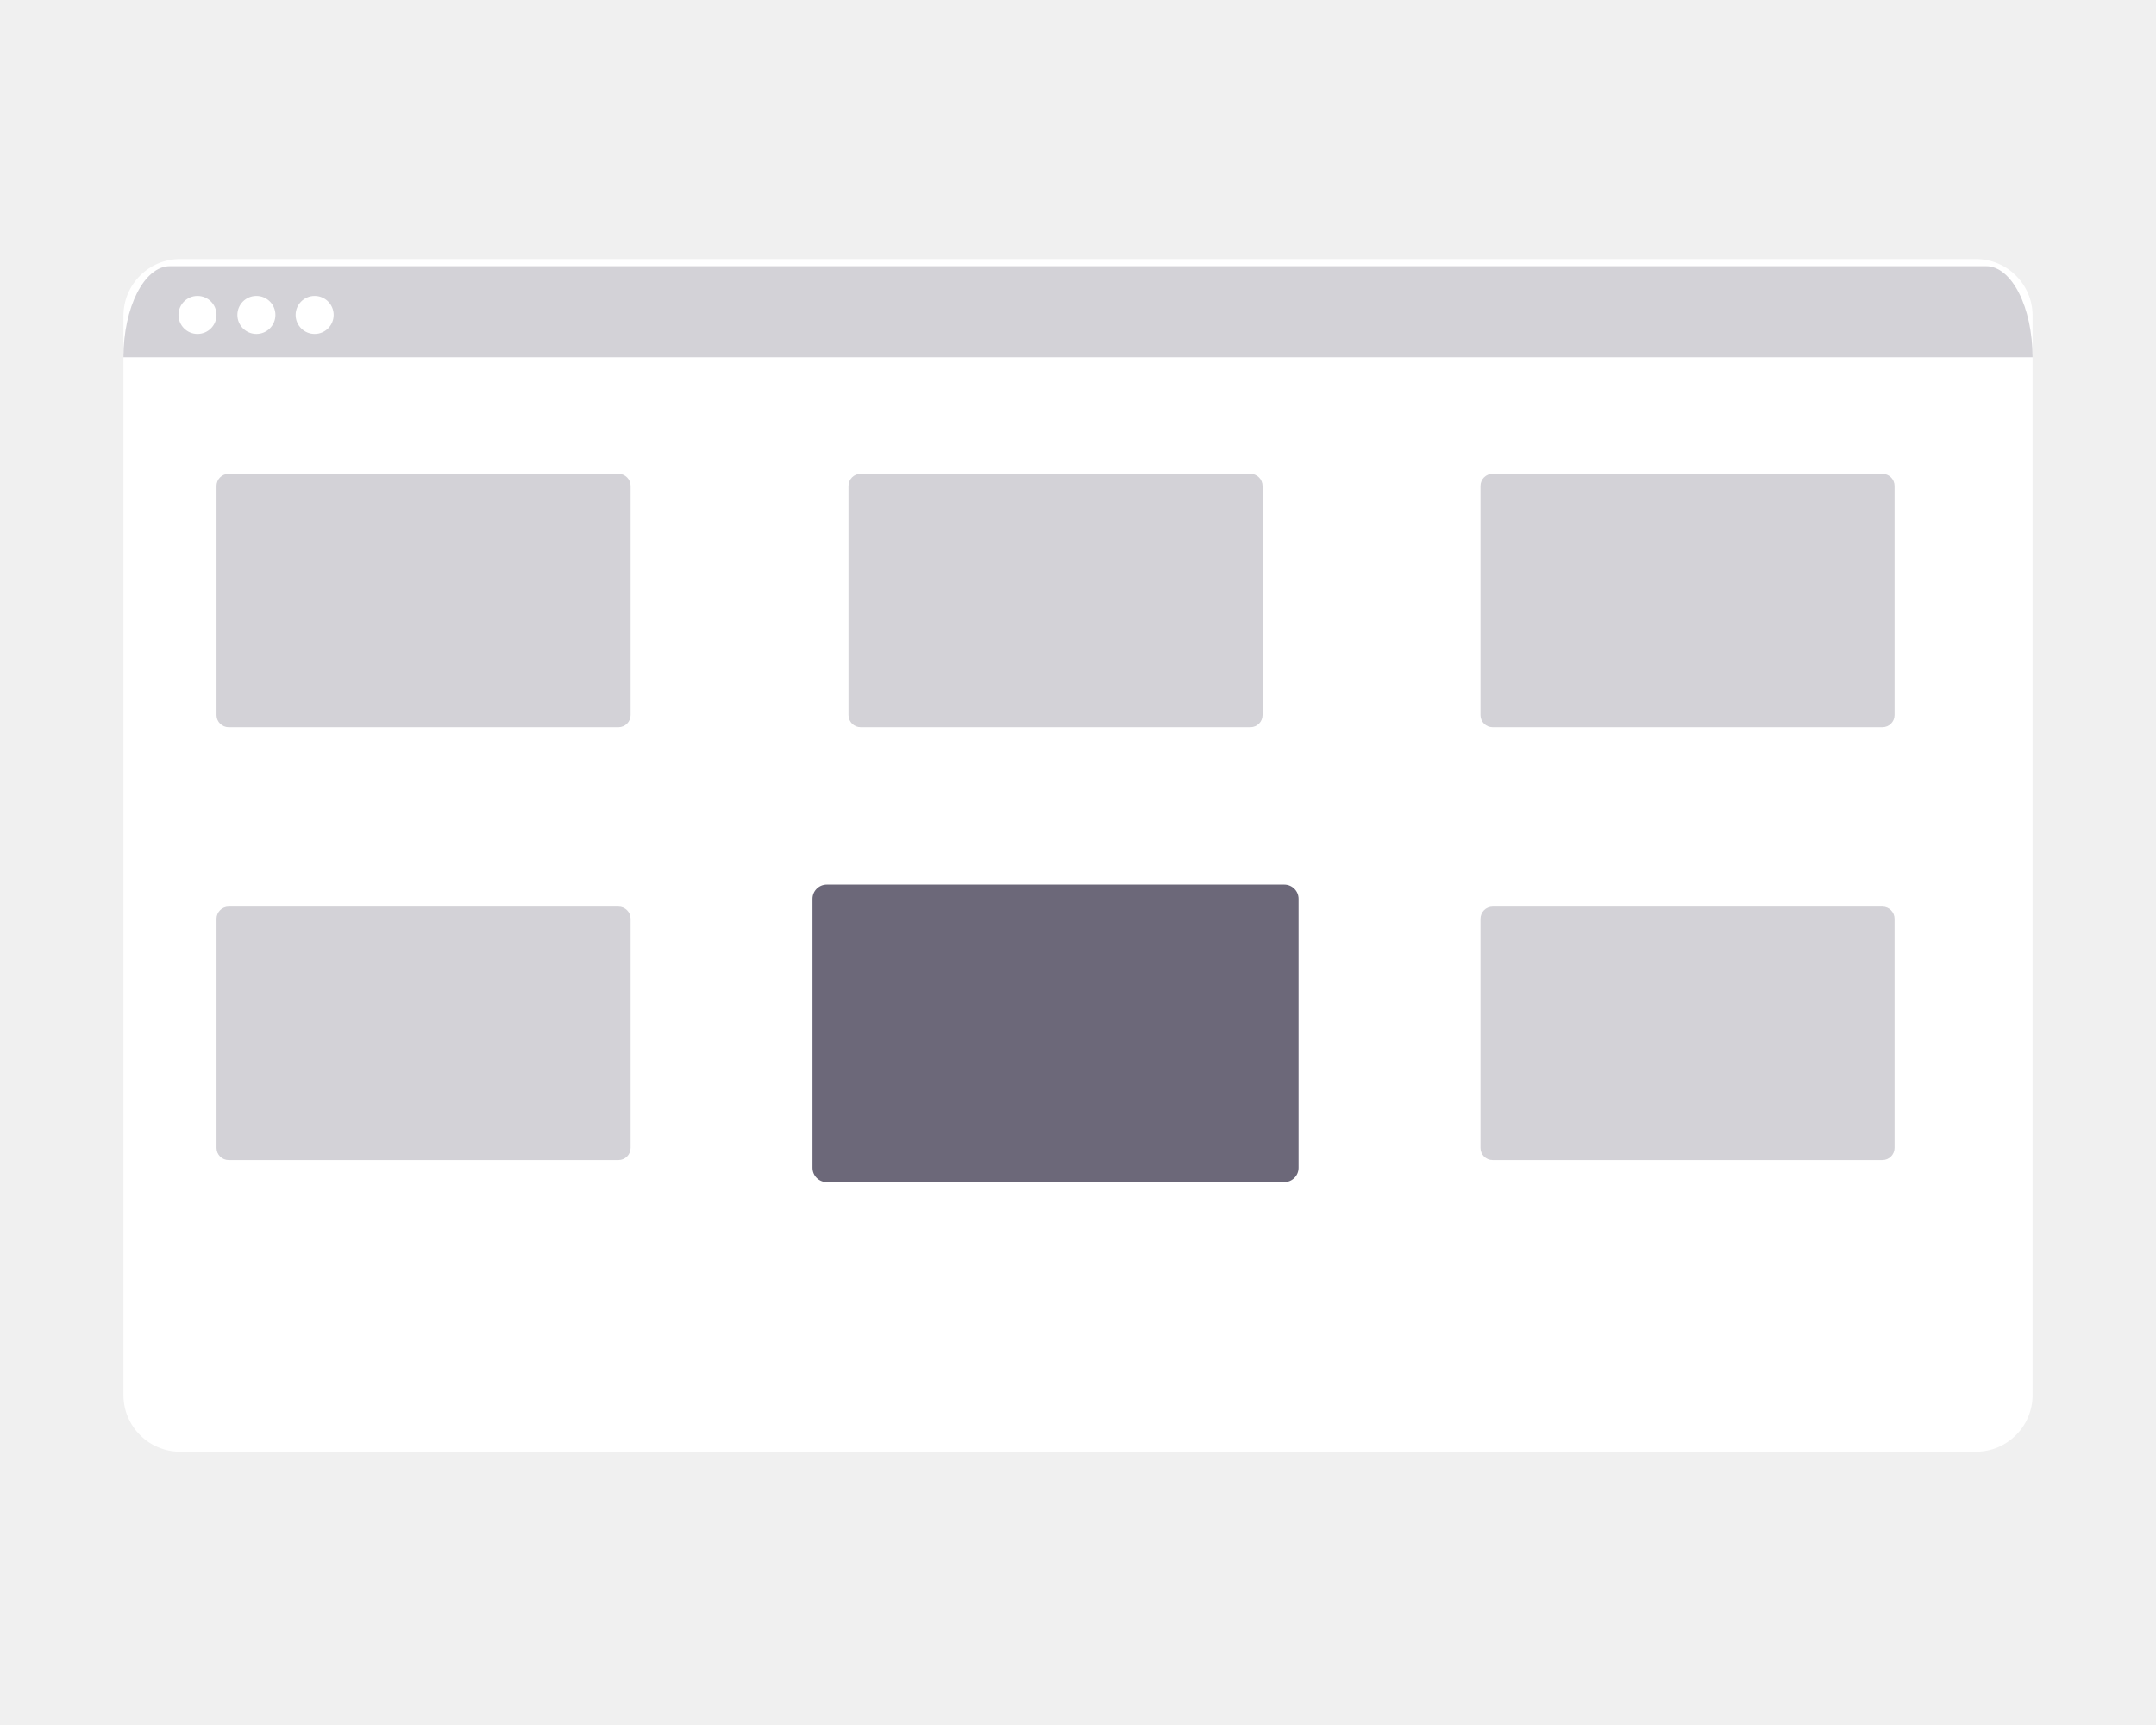
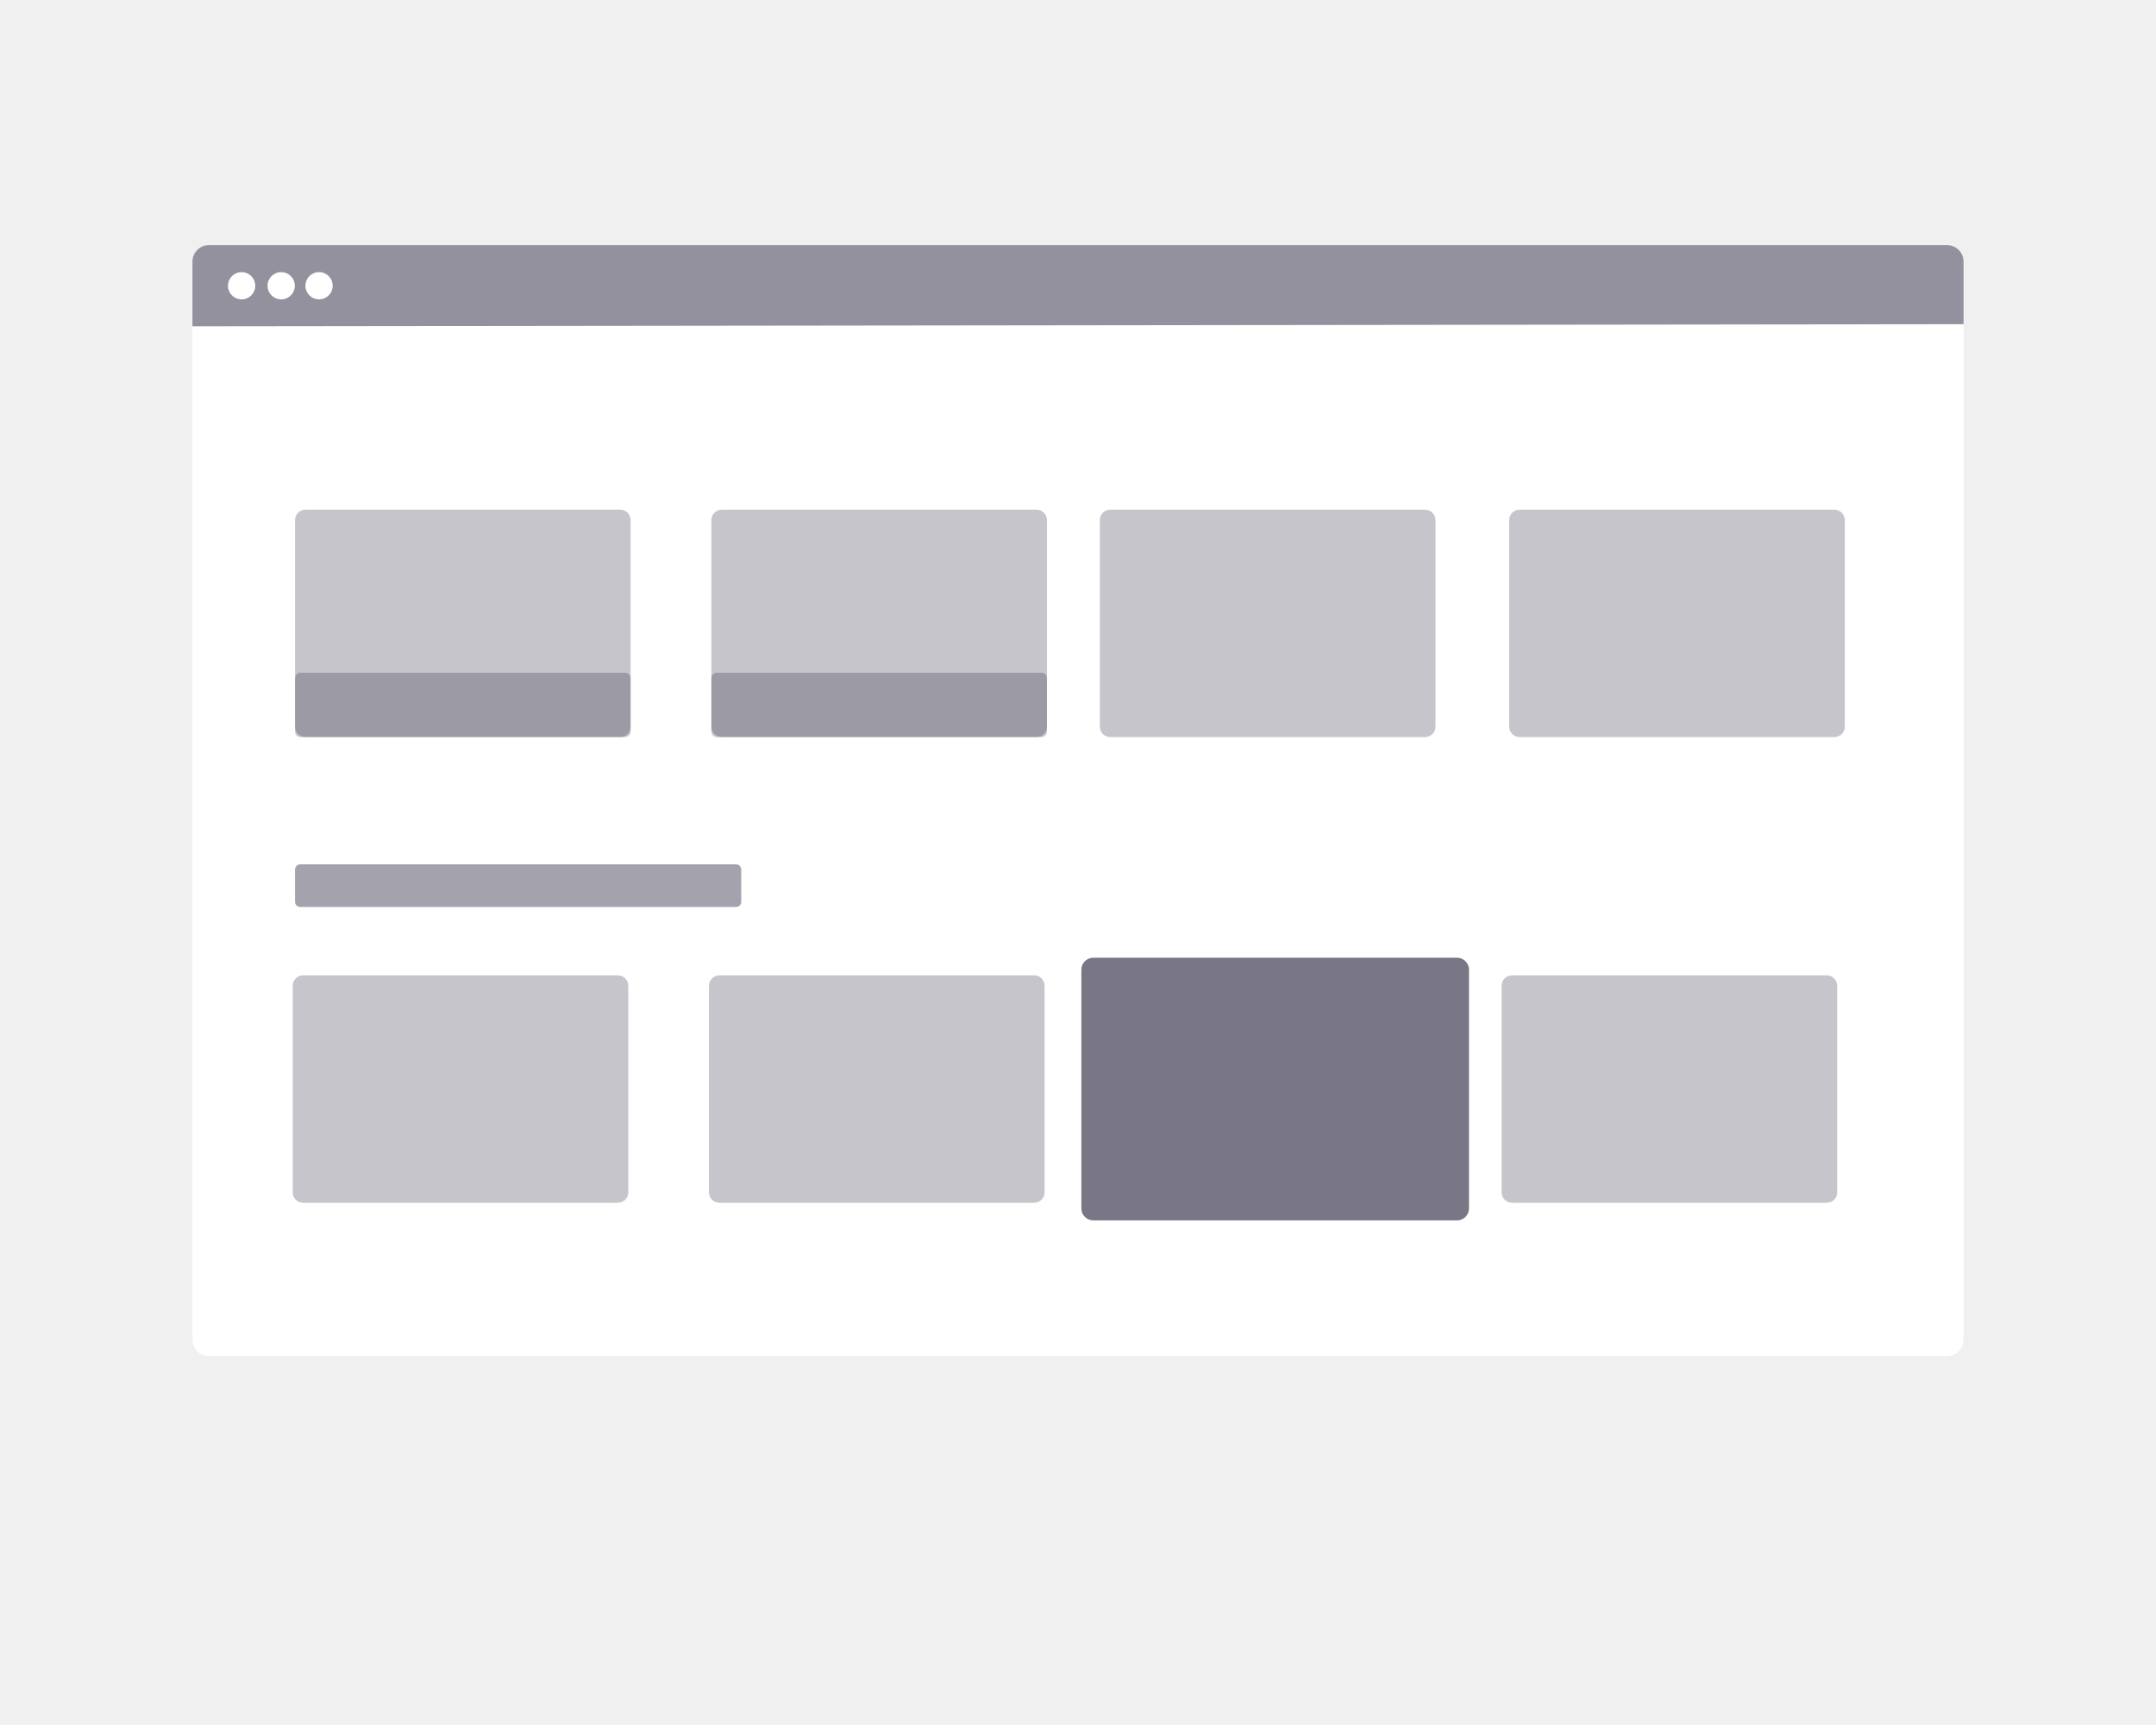
<svg xmlns="http://www.w3.org/2000/svg" id="interface" viewBox="0 0 500 400">
-   <rect x="28.63" y="60.06" width="442.75" height="276.57" rx="13.15" fill="#fff" />
-   <path d="M28.63,82.85h0c0-11.63,4.84-21.13,10.76-21.13H460.61c5.92,0,10.76,9.5,10.76,21.13H28.63Z" fill="#2d2840" opacity="0.21" />
-   <circle cx="45.8" cy="73.03" r="4.41" fill="#fff" />
-   <circle cx="59.46" cy="73.03" r="4.41" fill="#fff" />
-   <circle cx="72.97" cy="73.03" r="4.41" fill="#fff" />
-   <rect x="50.21" y="109.86" width="96.03" height="58.78" rx="2.82" fill="#2d2840" opacity="0.21" />
-   <rect x="196.77" y="109.86" width="96.03" height="58.78" rx="2.82" fill="#2d2840" opacity="0.21" />
-   <rect x="343.34" y="109.86" width="96.03" height="58.78" rx="2.82" fill="#2d2840" opacity="0.21" />
-   <rect x="50.21" y="210.23" width="96.03" height="58.78" rx="2.82" fill="#2d2840" opacity="0.21" />
-   <rect x="188.42" y="205.11" width="112.73" height="69.01" rx="3.32" fill="#2d2840" opacity="0.7" />
-   <rect x="343.34" y="210.23" width="96.03" height="58.78" rx="2.82" fill="#2d2840" opacity="0.21" />
+   <rect x="44.63" y="56.85" width="410.74" height="257.6" rx="3.83" fill="#fff" />
+   <path d="M44.63,75.67v-15a3.85,3.85,0,0,1,3.83-3.84H451.54a3.85,3.85,0,0,1,3.83,3.84v14.5Z" fill="#2d2840" opacity="0.51" />
+   <circle cx="56.03" cy="66.26" r="3.16" fill="#fff" />
+   <circle cx="65.21" cy="66.26" r="3.16" fill="#fff" />
+   <circle cx="73.99" cy="66.26" r="3.16" fill="#fff" />
+   <rect x="68.42" y="118.19" width="77.83" height="52.73" rx="2.41" fill="#2d2840" opacity="0.27" />
+   <rect x="164.97" y="118.19" width="77.83" height="52.73" rx="2.41" fill="#2d2840" opacity="0.27" />
+   <rect x="255.07" y="118.19" width="77.83" height="52.73" rx="2.41" fill="#2d2840" opacity="0.27" />
+   <rect x="350" y="118.19" width="77.83" height="52.73" rx="2.41" fill="#2d2840" opacity="0.27" />
+   <rect x="67.88" y="226.17" width="77.83" height="52.73" rx="2.41" fill="#2d2840" opacity="0.27" />
+   <rect x="164.42" y="226.17" width="77.83" height="52.73" rx="2.41" fill="#2d2840" opacity="0.27" />
+   <rect x="348.24" y="226.17" width="77.83" height="52.73" rx="2.41" fill="#2d2840" opacity="0.27" />
+   <rect x="250.78" y="222.08" width="89.9" height="60.91" rx="2.78" fill="#2d2840" opacity="0.64" />
+   <rect x="68.42" y="156" width="77.83" height="14.92" rx="1.28" fill="#2d2840" opacity="0.27" />
+   <rect x="164.97" y="156" width="77.83" height="14.92" rx="1.28" fill="#2d2840" opacity="0.27" />
+   <rect x="68.42" y="200.43" width="103.48" height="9.89" rx="1.2" fill="#2d2840" opacity="0.43" />
</svg>
